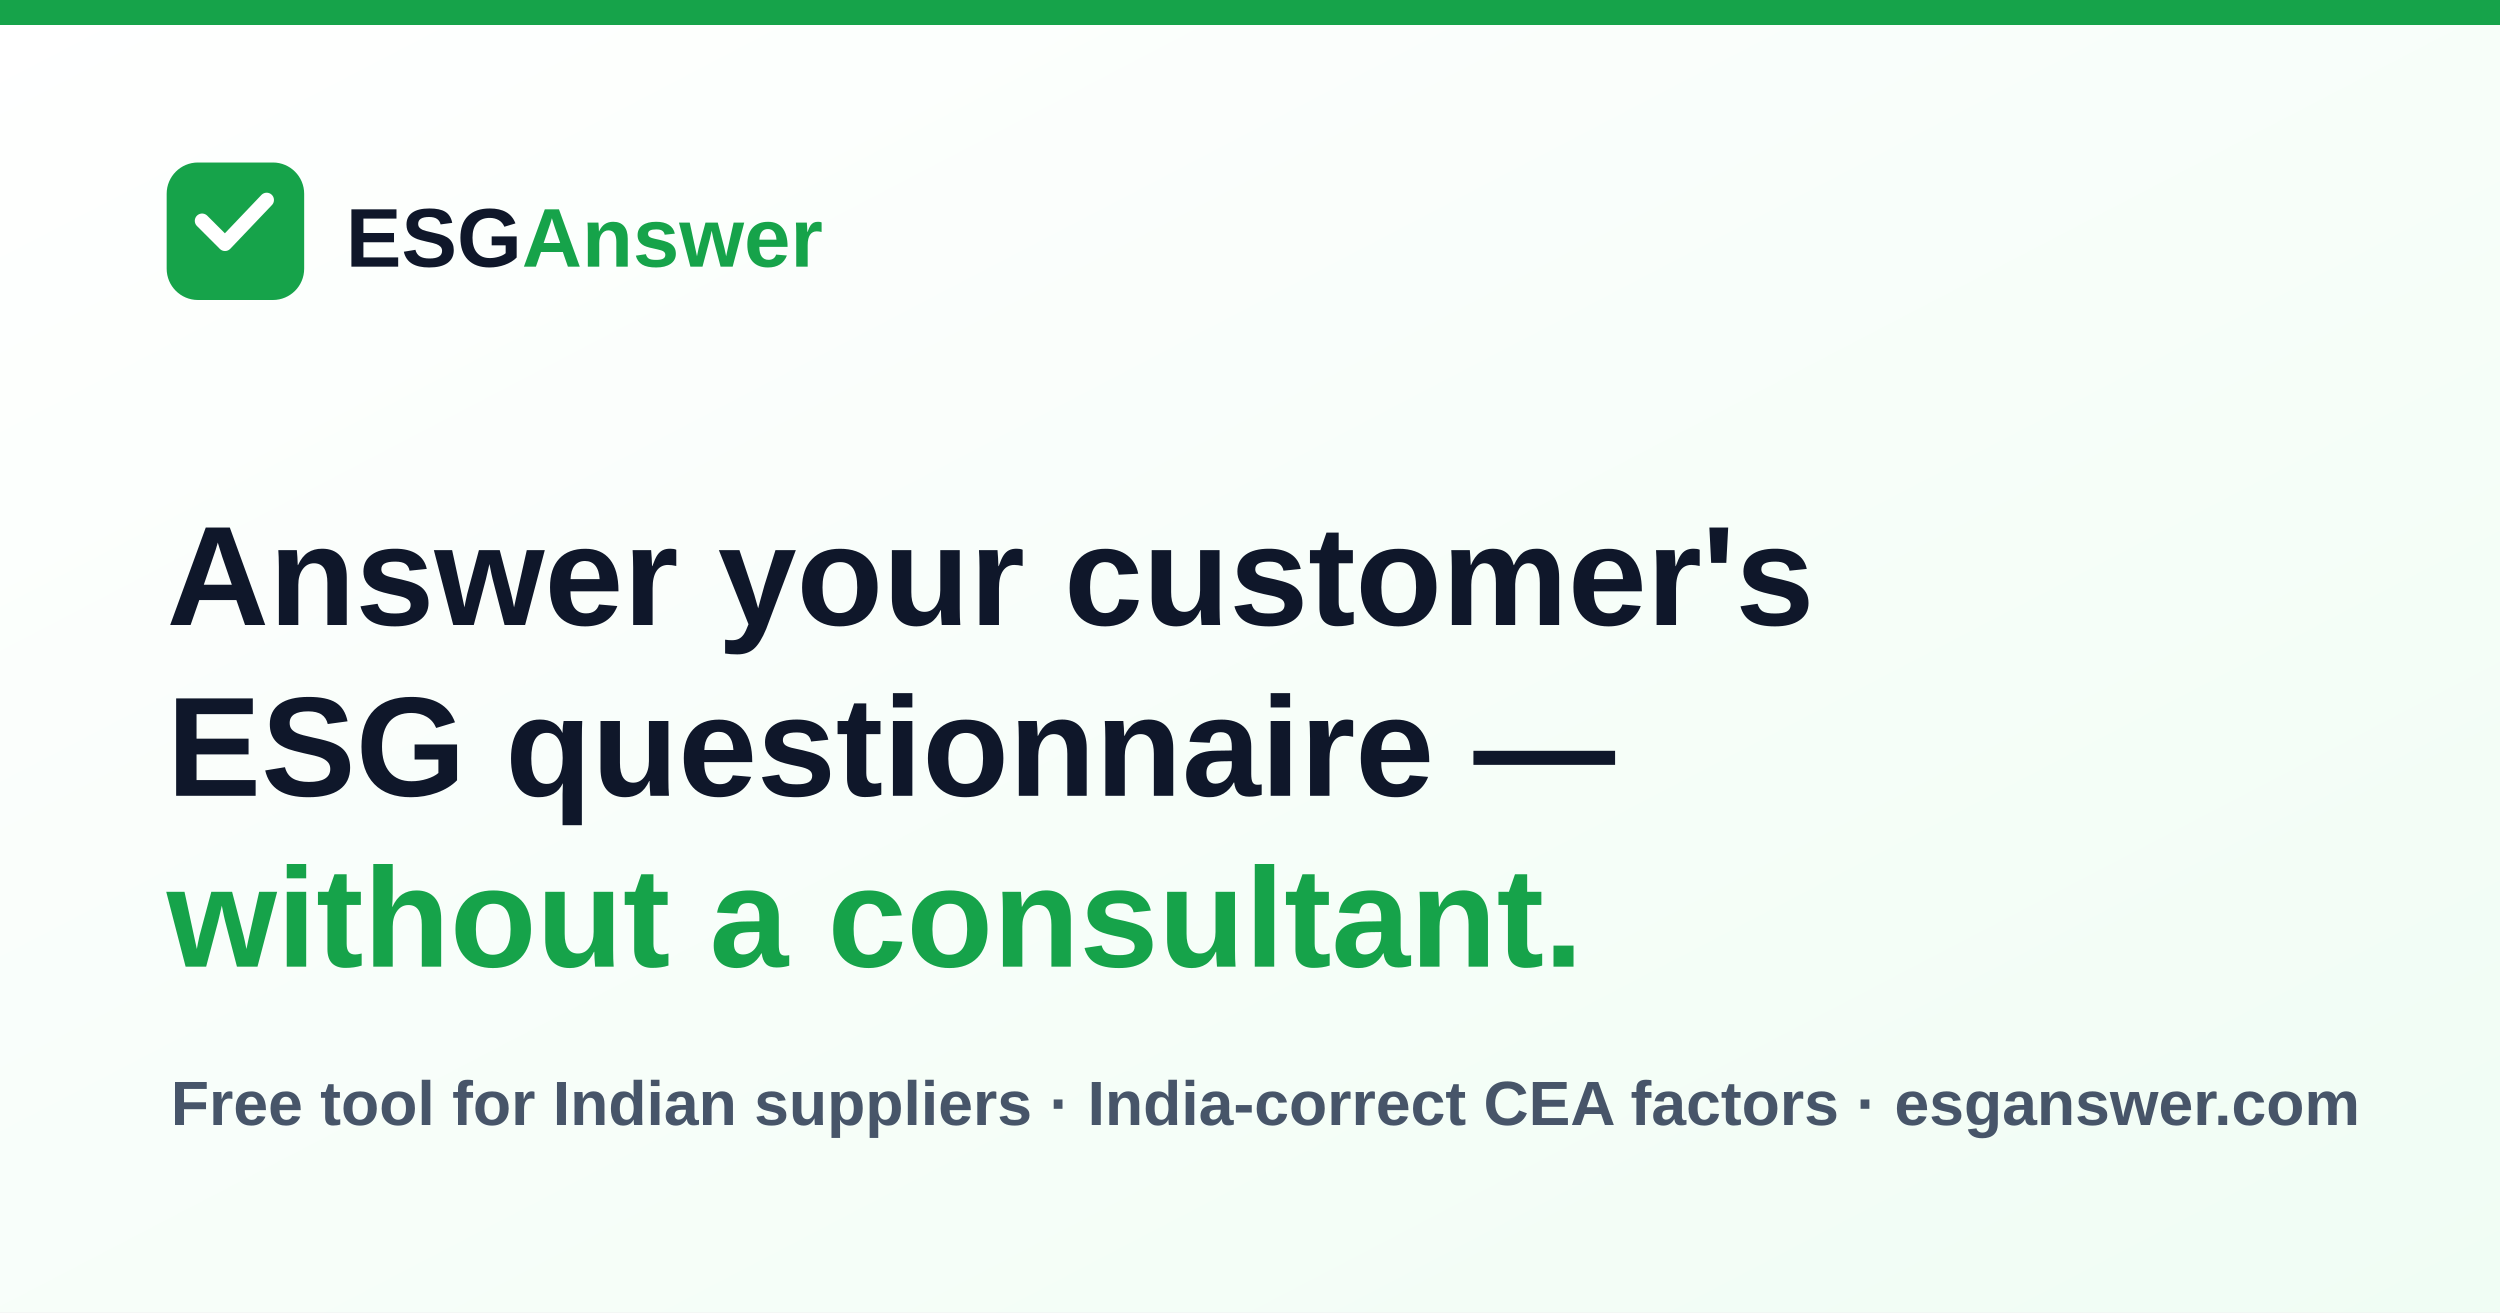
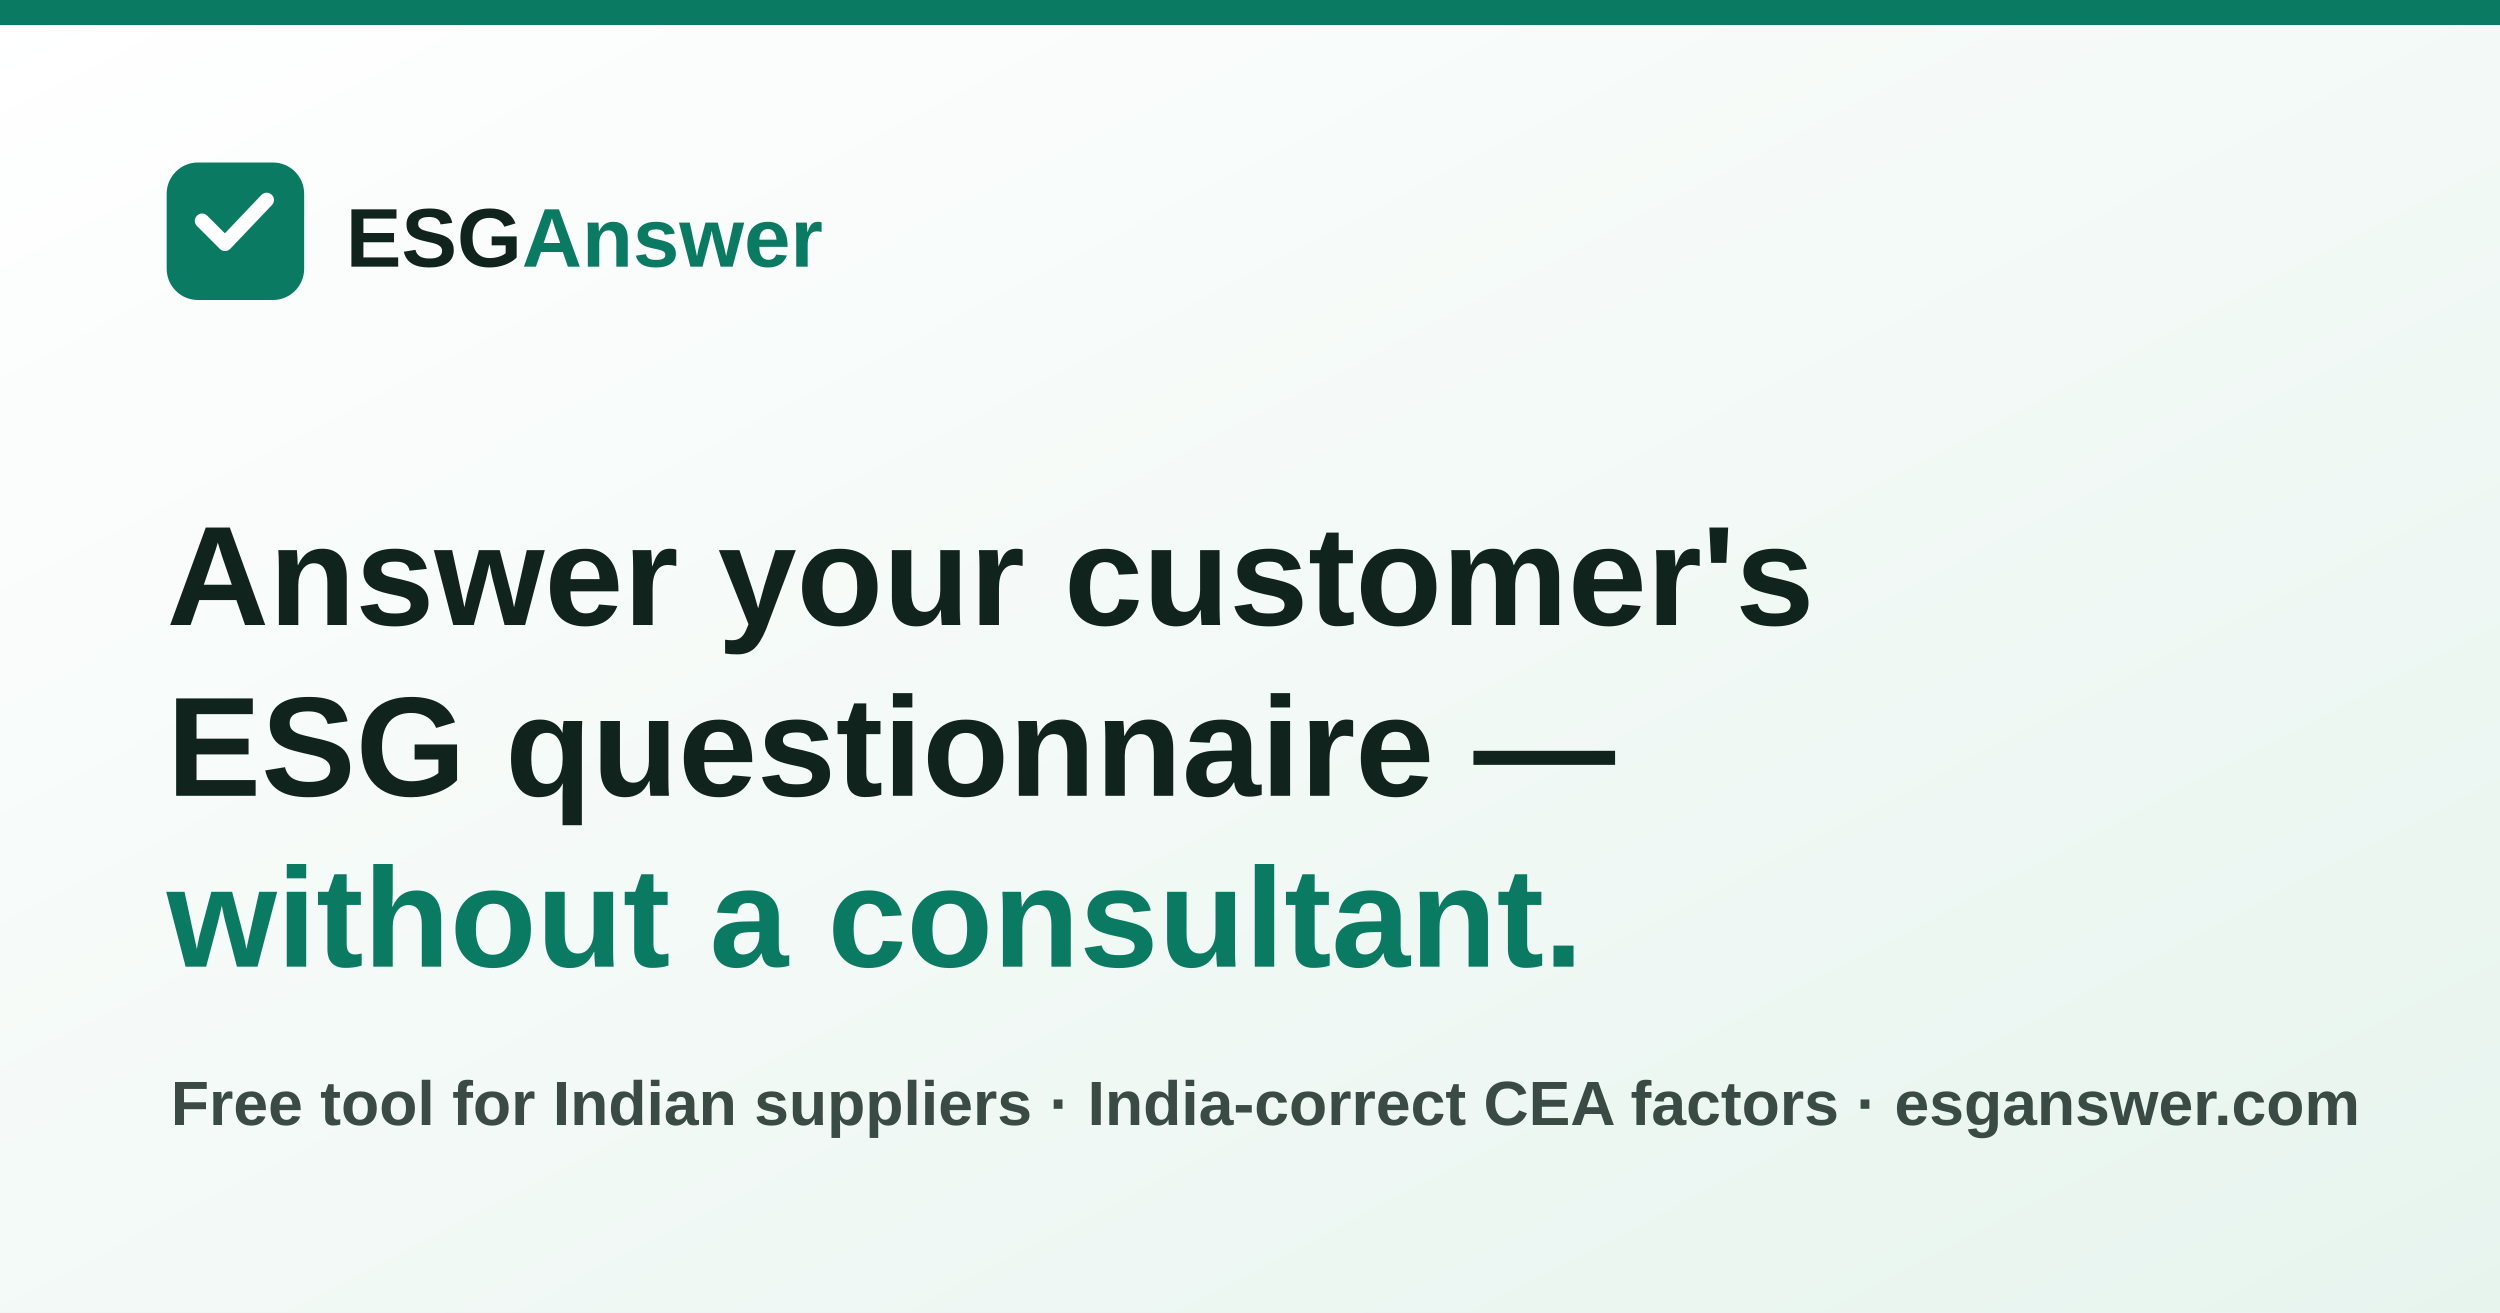
<svg xmlns="http://www.w3.org/2000/svg" width="1200" height="630" viewBox="0 0 1200 630">
  <defs>
    <linearGradient id="bg" x1="0" y1="0" x2="1" y2="1">
      <stop offset="0" stop-color="#ffffff" />
-       <stop offset="1" stop-color="#f0fdf4" />
+       <stop offset="1" stop-color="#e7f4ee" />
    </linearGradient>
  </defs>
  <rect width="1200" height="630" fill="url(#bg)" />
-   <rect x="0" y="0" width="1200" height="12" fill="#16a34a" />
-   <rect x="80" y="78" width="66" height="66" rx="15" fill="#16a34a" />
+   <rect x="0" y="0" width="1200" height="12" fill="#0b7a63" />
+   <rect x="80" y="78" width="66" height="66" rx="15" fill="#0b7a63" />
  <path d="M128 96 108 117l-11-11" fill="none" stroke="#ffffff" stroke-width="7" stroke-linecap="round" stroke-linejoin="round" />
-   <text x="166" y="128" font-family="'Segoe UI',Arial,sans-serif" font-size="40" font-weight="800" fill="#0f172a">ESG<tspan fill="#16a34a">Answer</tspan>
+   <text x="166" y="128" font-family="'Segoe UI',Arial,sans-serif" font-size="40" font-weight="800" fill="#10241d">ESG<tspan fill="#0b7a63">Answer</tspan>
  </text>
-   <text x="80" y="300" font-family="'Segoe UI',Arial,sans-serif" font-size="68" font-weight="800" fill="#0f172a">Answer your customer's</text>
-   <text x="80" y="382" font-family="'Segoe UI',Arial,sans-serif" font-size="68" font-weight="800" fill="#0f172a">ESG questionnaire —</text>
-   <text x="80" y="464" font-family="'Segoe UI',Arial,sans-serif" font-size="68" font-weight="800" fill="#16a34a">without a consultant.</text>
-   <text x="82" y="540" font-family="'Segoe UI',Arial,sans-serif" font-size="30" font-weight="600" fill="#475569">Free tool for Indian suppliers · India-correct CEA factors · esganswer.com</text>
+   <text x="80" y="300" font-family="'Segoe UI',Arial,sans-serif" font-size="68" font-weight="800" fill="#10241d">Answer your customer's</text>
+   <text x="80" y="382" font-family="'Segoe UI',Arial,sans-serif" font-size="68" font-weight="800" fill="#10241d">ESG questionnaire —</text>
+   <text x="80" y="464" font-family="'Segoe UI',Arial,sans-serif" font-size="68" font-weight="800" fill="#0b7a63">without a consultant.</text>
+   <text x="82" y="540" font-family="'Segoe UI',Arial,sans-serif" font-size="30" font-weight="600" fill="#3a4a44">Free tool for Indian suppliers · India-correct CEA factors · esganswer.com</text>
</svg>
